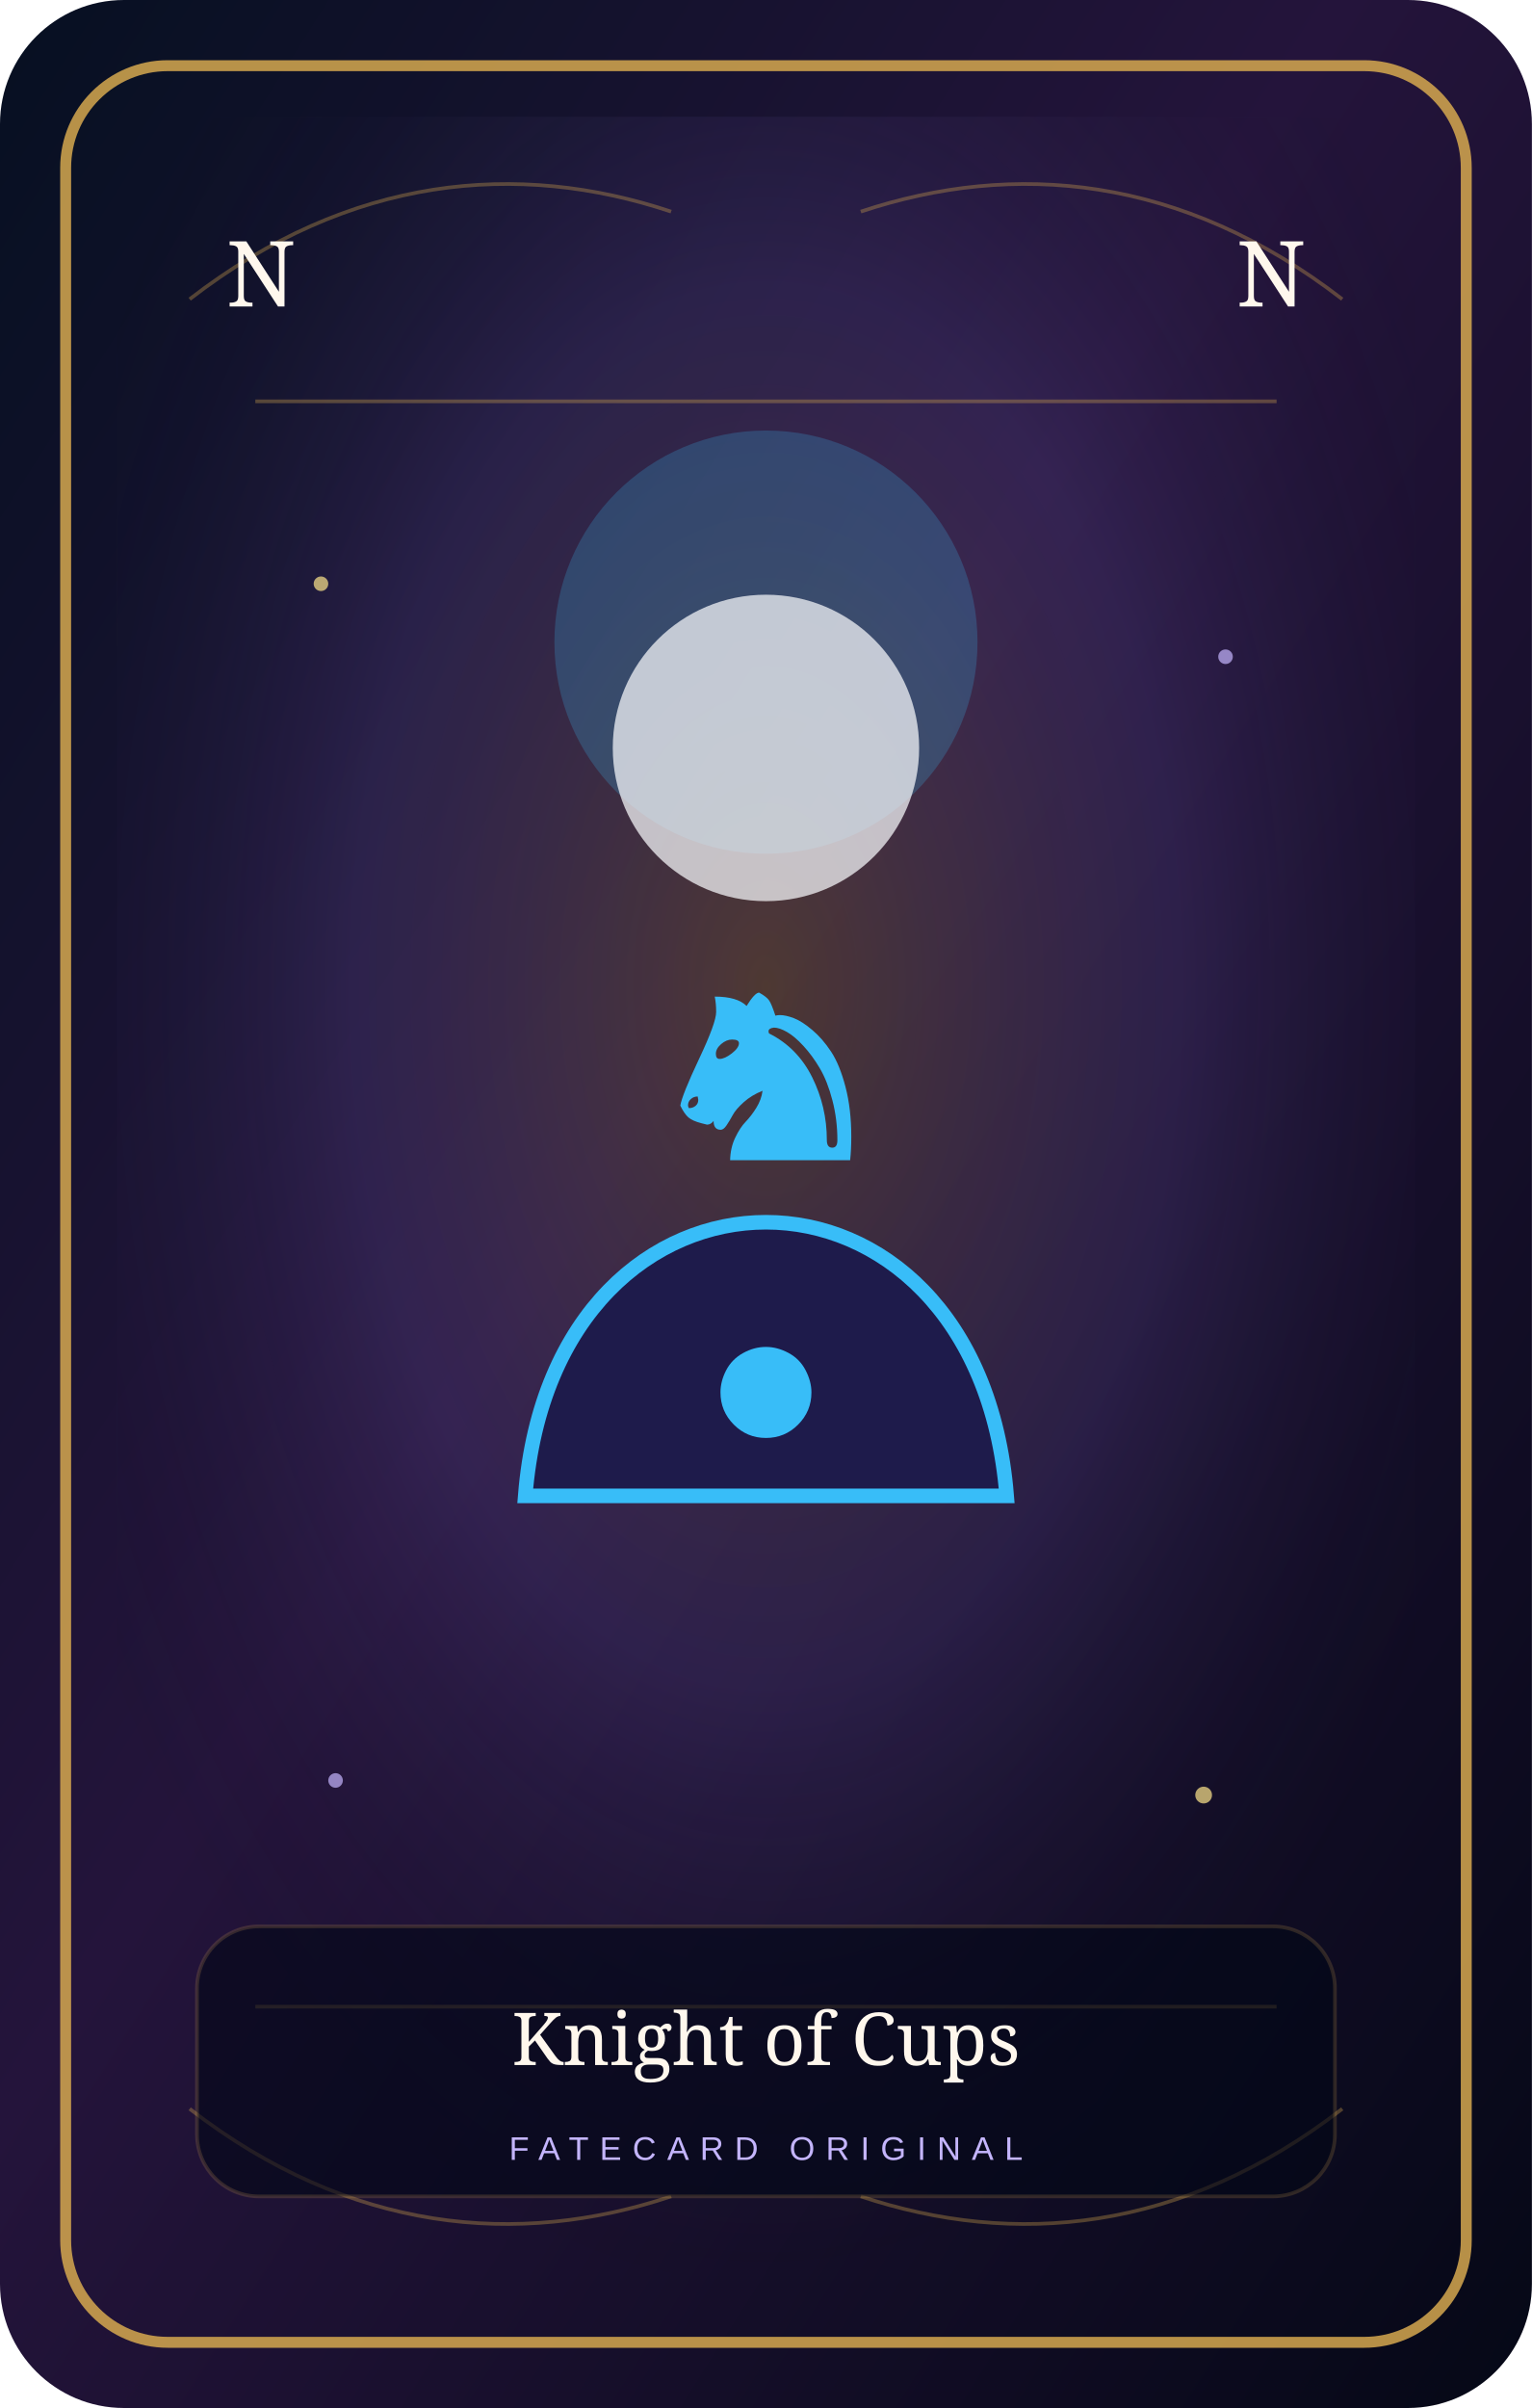
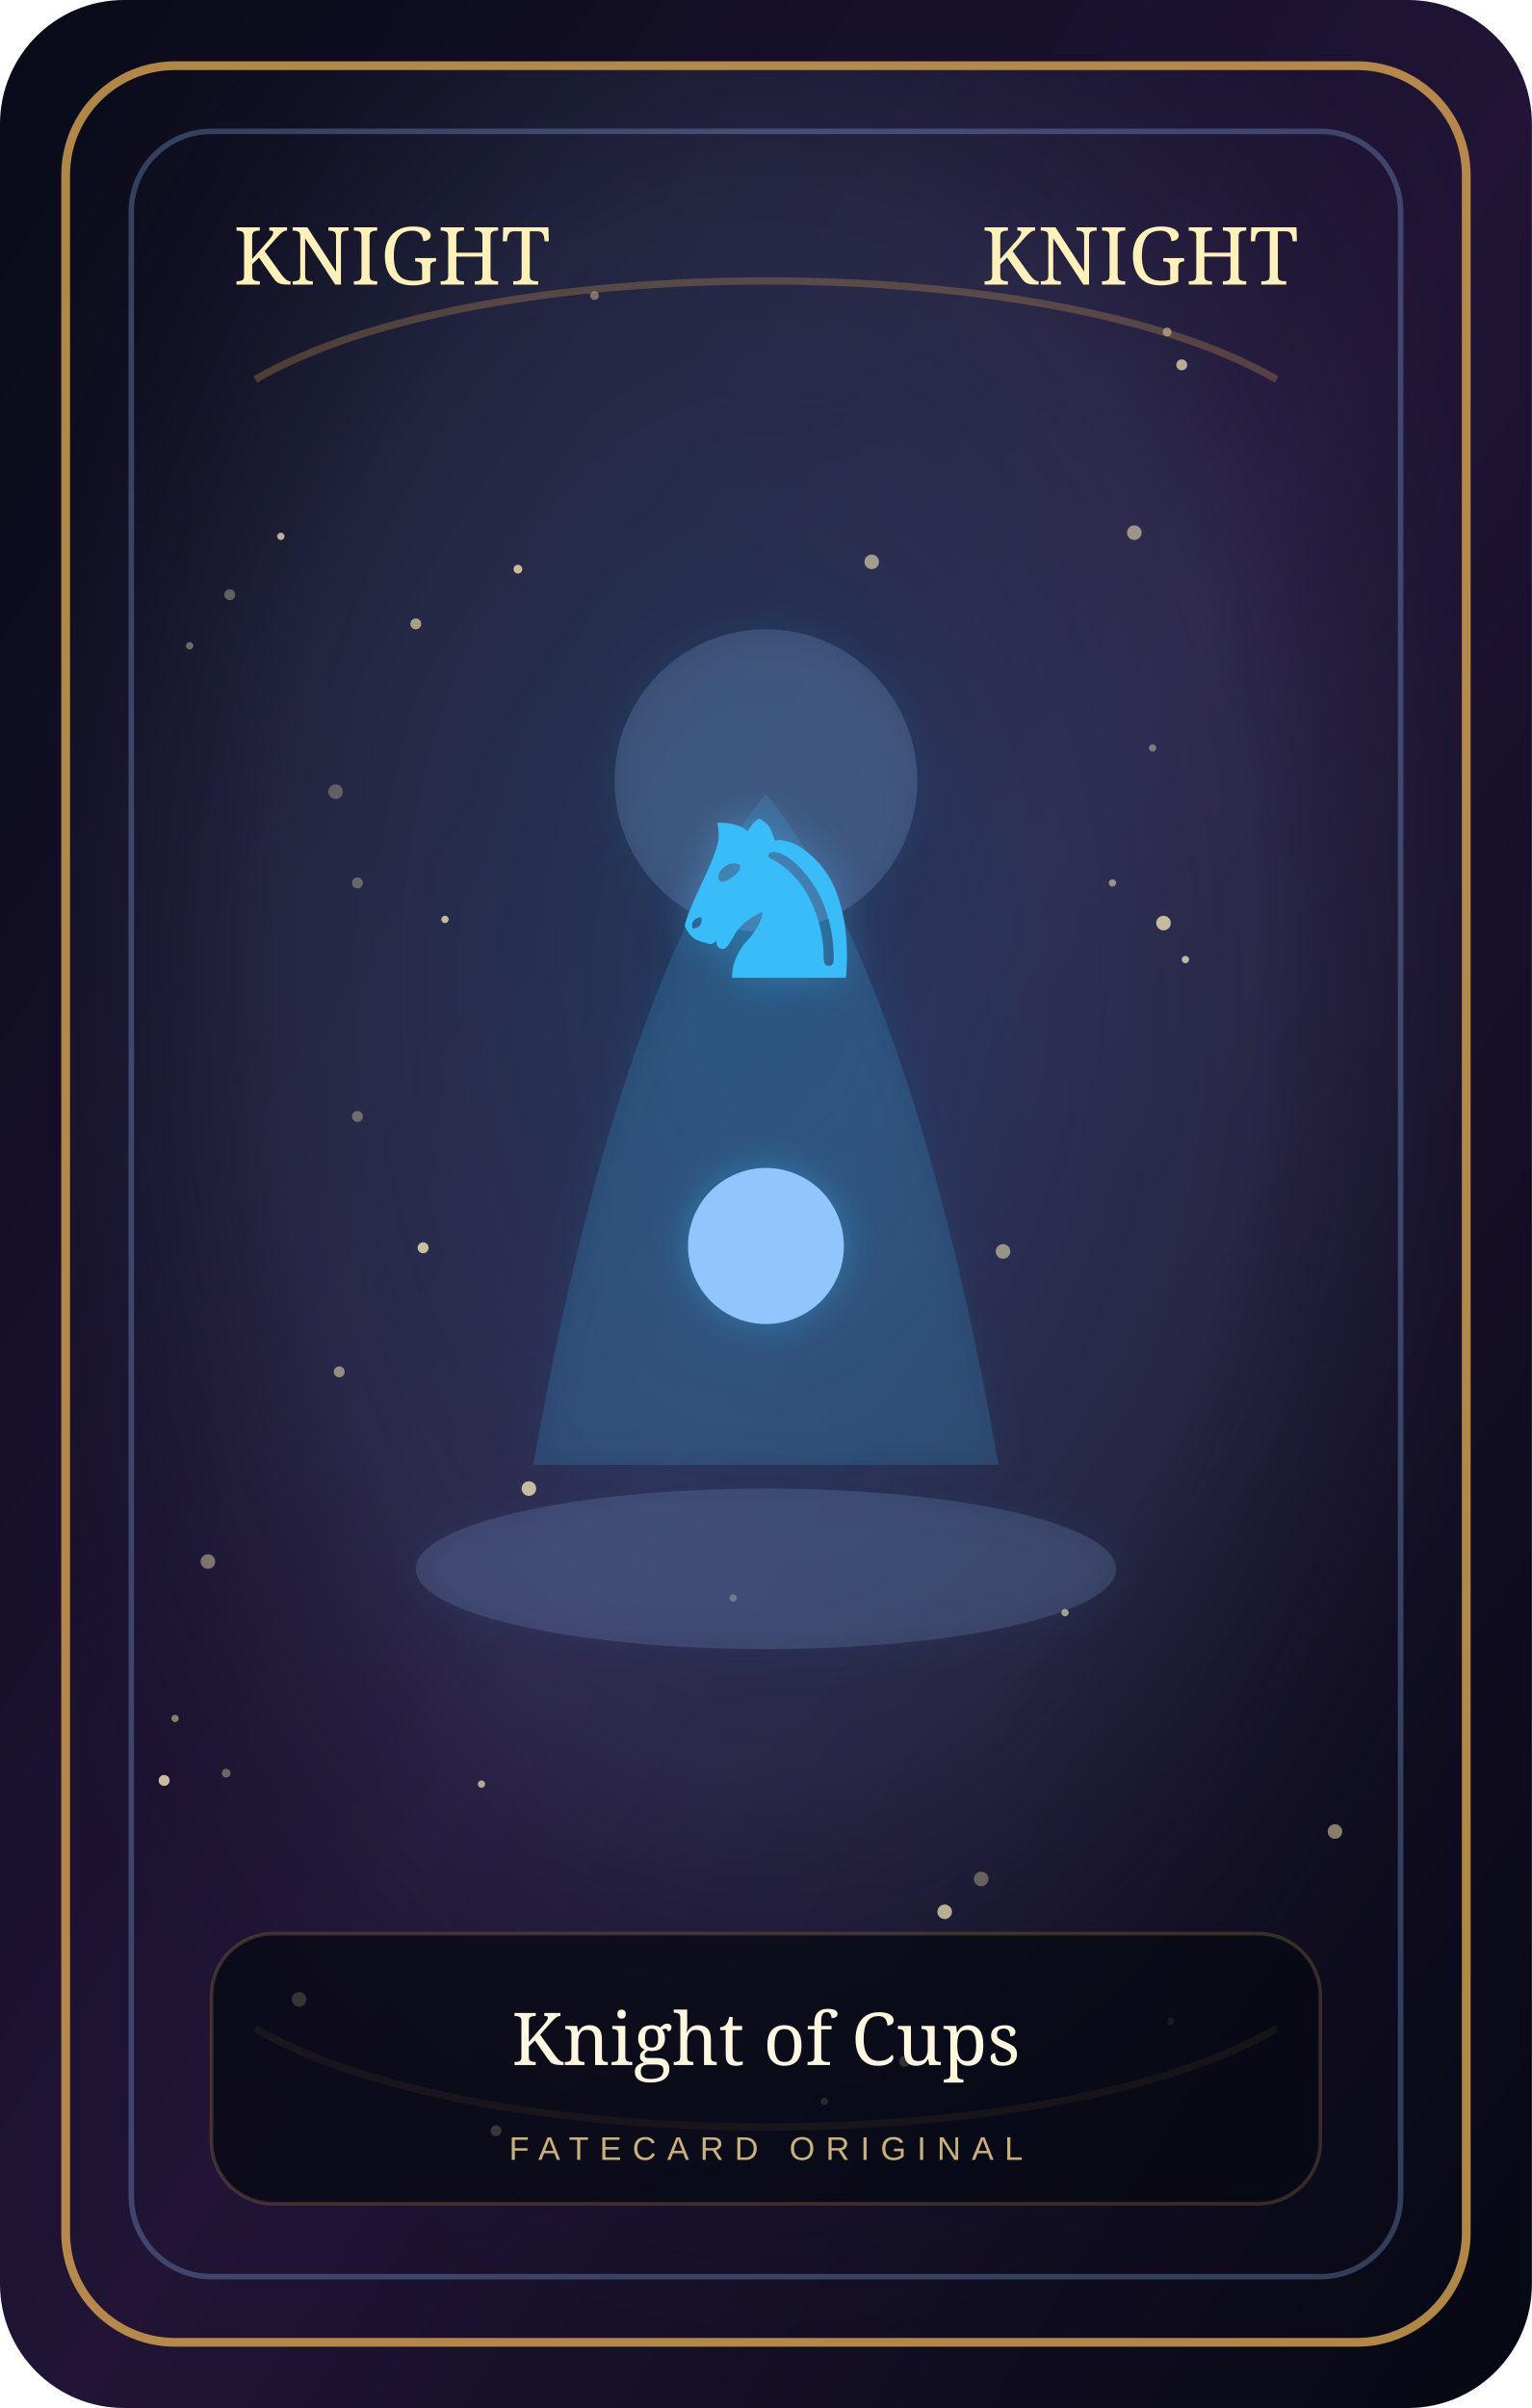
<svg xmlns="http://www.w3.org/2000/svg" width="420" height="660" viewBox="0 0 420 660" role="img" aria-label="Knight of Cups">
  <defs>
    <linearGradient id="bg" x1="0" y1="0" x2="1" y2="1">
-       <stop offset="0%" stop-color="#061021" />
-       <stop offset="44%" stop-color="#24143b" />
-       <stop offset="100%" stop-color="#050816" />
+       <stop stop-color="#080b18" />
+       <stop offset=".52" stop-color="#211436" />
+       <stop offset="1" stop-color="#050812" />
    </linearGradient>
-     <radialGradient id="halo" cx="50%" cy="40%" r="62%">
-       <stop offset="0%" stop-color="#facc15" stop-opacity=".20" />
-       <stop offset="52%" stop-color="#a78bfa" stop-opacity=".12" />
-       <stop offset="100%" stop-color="#000" stop-opacity="0" />
+     <radialGradient id="a" cx="50%" cy="40%" r="64%">
+       <stop stop-color="#38bdf8" stop-opacity=".22" />
+       <stop offset=".55" stop-color="#93c5fd" stop-opacity=".12" />
+       <stop offset="1" stop-color="#000" stop-opacity="0" />
    </radialGradient>
    <filter id="glow">
-       <feGaussianBlur stdDeviation="3" />
+       <feDropShadow dx="0" dy="0" stdDeviation="5" flood-color="#38bdf8" flood-opacity=".42" />
    </filter>
  </defs>
  <rect width="420" height="660" rx="34" fill="url(#bg)" />
-   <rect x="18" y="18" width="384" height="624" rx="28" fill="none" stroke="#d6a84f" stroke-width="3" stroke-opacity=".85" />
-   <rect x="32" y="32" width="356" height="596" rx="22" fill="url(#halo)" />
-   <g fill="none" stroke="#d6a84f" stroke-opacity=".34">
-     <path d="M52 82 C96 48,142 44,184 58" />
-     <path d="M236 58 C278 44,324 48,368 82" />
-     <path d="M52 578 C96 612,142 616,184 602" />
-     <path d="M236 602 C278 616,324 612,368 578" />
-     <path d="M70 110 H350 M70 550 H350" />
+   <rect x="18" y="18" width="384" height="624" rx="30" fill="url(#a)" stroke="#d6a24f" stroke-opacity=".82" stroke-width="2.4" />
+   <rect x="36" y="36" width="348" height="588" rx="22" fill="none" stroke="#93c5fd" stroke-opacity=".28" stroke-width="1.5" />
+   <circle cx="122" cy="252" r="1" fill="#fff1b8" opacity="0.72" />
+   <circle cx="325" cy="263" r="1" fill="#fff1b8" opacity="0.71" />
+   <circle cx="57" cy="428" r="2" fill="#fff1b8" opacity="0.42" />
+   <circle cx="48" cy="471" r="1" fill="#fff1b8" opacity="0.48" />
+   <circle cx="62" cy="486" r="1.2" fill="#fff1b8" opacity="0.36" />
+   <circle cx="320" cy="91" r="1.2" fill="#fff1b8" opacity="0.51" />
+   <circle cx="93" cy="376" r="1.5" fill="#fff1b8" opacity="0.50" />
+   <circle cx="132" cy="489" r="1" fill="#fff1b8" opacity="0.65" />
+   <circle cx="114" cy="171" r="1.5" fill="#fff1b8" opacity="0.59" />
+   <circle cx="316" cy="205" r="1" fill="#fff1b8" opacity="0.40" />
+   <circle cx="98" cy="306" r="1.5" fill="#fff1b8" opacity="0.34" />
+   <circle cx="324" cy="100" r="1.5" fill="#fff1b8" opacity="0.67" />
+   <circle cx="92" cy="217" r="2" fill="#fff1b8" opacity="0.28" />
+   <circle cx="239" cy="154" r="2" fill="#fff1b8" opacity="0.57" />
+   <circle cx="226" cy="576" r="1" fill="#fff1b8" opacity="0.51" />
+   <circle cx="321" cy="554" r="1" fill="#fff1b8" opacity="0.29" />
+   <circle cx="145" cy="408" r="2" fill="#fff1b8" opacity="0.73" />
+   <circle cx="98" cy="242" r="1.5" fill="#fff1b8" opacity="0.31" />
+   <circle cx="275" cy="343" r="2" fill="#fff1b8" opacity="0.52" />
+   <circle cx="201" cy="438" r="1" fill="#fff1b8" opacity="0.30" />
+   <circle cx="82" cy="548" r="2" fill="#fff1b8" opacity="0.72" />
+   <circle cx="259" cy="524" r="2" fill="#fff1b8" opacity="0.69" />
+   <circle cx="77" cy="147" r="1" fill="#fff1b8" opacity="0.70" />
+   <circle cx="269" cy="515" r="2" fill="#fff1b8" opacity="0.33" />
+   <circle cx="305" cy="242" r="1" fill="#fff1b8" opacity="0.52" />
+   <circle cx="163" cy="81" r="1.2" fill="#fff1b8" opacity="0.39" />
+   <circle cx="319" cy="253" r="2" fill="#fff1b8" opacity="0.73" />
+   <circle cx="45" cy="488" r="1.5" fill="#fff1b8" opacity="0.76" />
+   <circle cx="52" cy="177" r="1" fill="#fff1b8" opacity="0.38" />
+   <circle cx="292" cy="442" r="1" fill="#fff1b8" opacity="0.60" />
+   <circle cx="63" cy="163" r="1.5" fill="#fff1b8" opacity="0.32" />
+   <circle cx="366" cy="502" r="2" fill="#fff1b8" opacity="0.49" />
+   <circle cx="136" cy="584" r="1.5" fill="#fff1b8" opacity="0.74" />
+   <circle cx="311" cy="146" r="2" fill="#fff1b8" opacity="0.54" />
+   <circle cx="116" cy="342" r="1.5" fill="#fff1b8" opacity="0.75" />
+   <circle cx="222" cy="341" r="1.2" fill="#fff1b8" opacity="0.58" />
+   <circle cx="142" cy="156" r="1.2" fill="#fff1b8" opacity="0.74" />
+   <circle cx="248" cy="565" r="1.5" fill="#fff1b8" opacity="0.67" />
+   <path d="M70 104 C132 68 288 68 350 104 M70 556 C132 592 288 592 350 556" fill="none" stroke="#d6a24f" stroke-opacity=".28" stroke-width="2" />
+   <text x="64" y="78" fill="#fff1b8" font-size="22" font-family="Georgia,serif">KNIGHT</text>
+   <text x="356" y="78" text-anchor="end" fill="#fff1b8" font-size="22" font-family="Georgia,serif">KNIGHT</text>
+   <g filter="url(#glow)">
+     <ellipse cx="210" cy="430" rx="96" ry="22" fill="#93c5fd" opacity=".16" />
+     <path d="M148 400 C164 310 186 250 210 220 C234 250 256 310 272 400 Z" fill="#38bdf8" opacity=".17" stroke="#38bdf8" stroke-width="3" />
+     <circle cx="210" cy="214" r="40" fill="#93c5fd" opacity=".18" stroke="#93c5fd" stroke-width="3" />
+     <text x="210" y="268" text-anchor="middle" font-size="74" fill="#38bdf8" font-family="Georgia,serif">♞</text>
+     <text x="210" y="356" text-anchor="middle" font-size="56" fill="#93c5fd" font-family="Georgia,serif">●</text>
  </g>
-   <text x="62" y="84" font-size="25" fill="#fff7ed" font-family="Georgia,serif">N</text>
-   <text x="358" y="84" text-anchor="end" font-size="25" fill="#fff7ed" font-family="Georgia,serif">N</text>
-   <g>
-     <circle cx="210" cy="176" r="58" fill="#38bdf8" opacity=".22" />
-     <path d="M144 410 C152 310,268 310,276 410 Z" fill="#1e1b4b" stroke="#38bdf8" stroke-width="4" />
-     <circle cx="210" cy="205" r="42" fill="#f8fafc" opacity=".72" />
-     <text x="210" y="318" text-anchor="middle" font-size="78" fill="#38bdf8">♞</text>
-     <text x="210" y="398" text-anchor="middle" font-size="58" fill="#38bdf8">●</text>
-   </g>
-   <g opacity=".7">
-     <circle cx="88" cy="160" r="2" fill="#fde68a" />
-     <circle cx="336" cy="180" r="2" fill="#c4b5fd" />
-     <circle cx="330" cy="492" r="2.3" fill="#fde68a" />
-     <circle cx="92" cy="488" r="2" fill="#c4b5fd" />
-   </g>
-   <rect x="54" y="528" width="312" height="74" rx="17" fill="#020617" opacity=".62" stroke="#d6a84f" stroke-opacity=".30" />
-   <text x="210" y="566" text-anchor="middle" font-size="20" font-family="Georgia,serif" fill="#fff7ed">Knight of Cups</text>
-   <text x="210" y="592" text-anchor="middle" font-size="9" font-family="Arial,sans-serif" letter-spacing="3" fill="#c4b5fd">FATECARD ORIGINAL</text>
+   <rect x="58" y="530" width="304" height="74" rx="17" fill="#050812" opacity=".74" stroke="#d6a24f" stroke-opacity=".30" />
+   <text x="210" y="566" text-anchor="middle" fill="#fff7df" font-size="20" font-family="Georgia,serif">Knight of Cups</text>
+   <text x="210" y="592" text-anchor="middle" fill="#c9b27a" font-size="9" font-family="Arial" letter-spacing="3">FATECARD ORIGINAL</text>
</svg>
